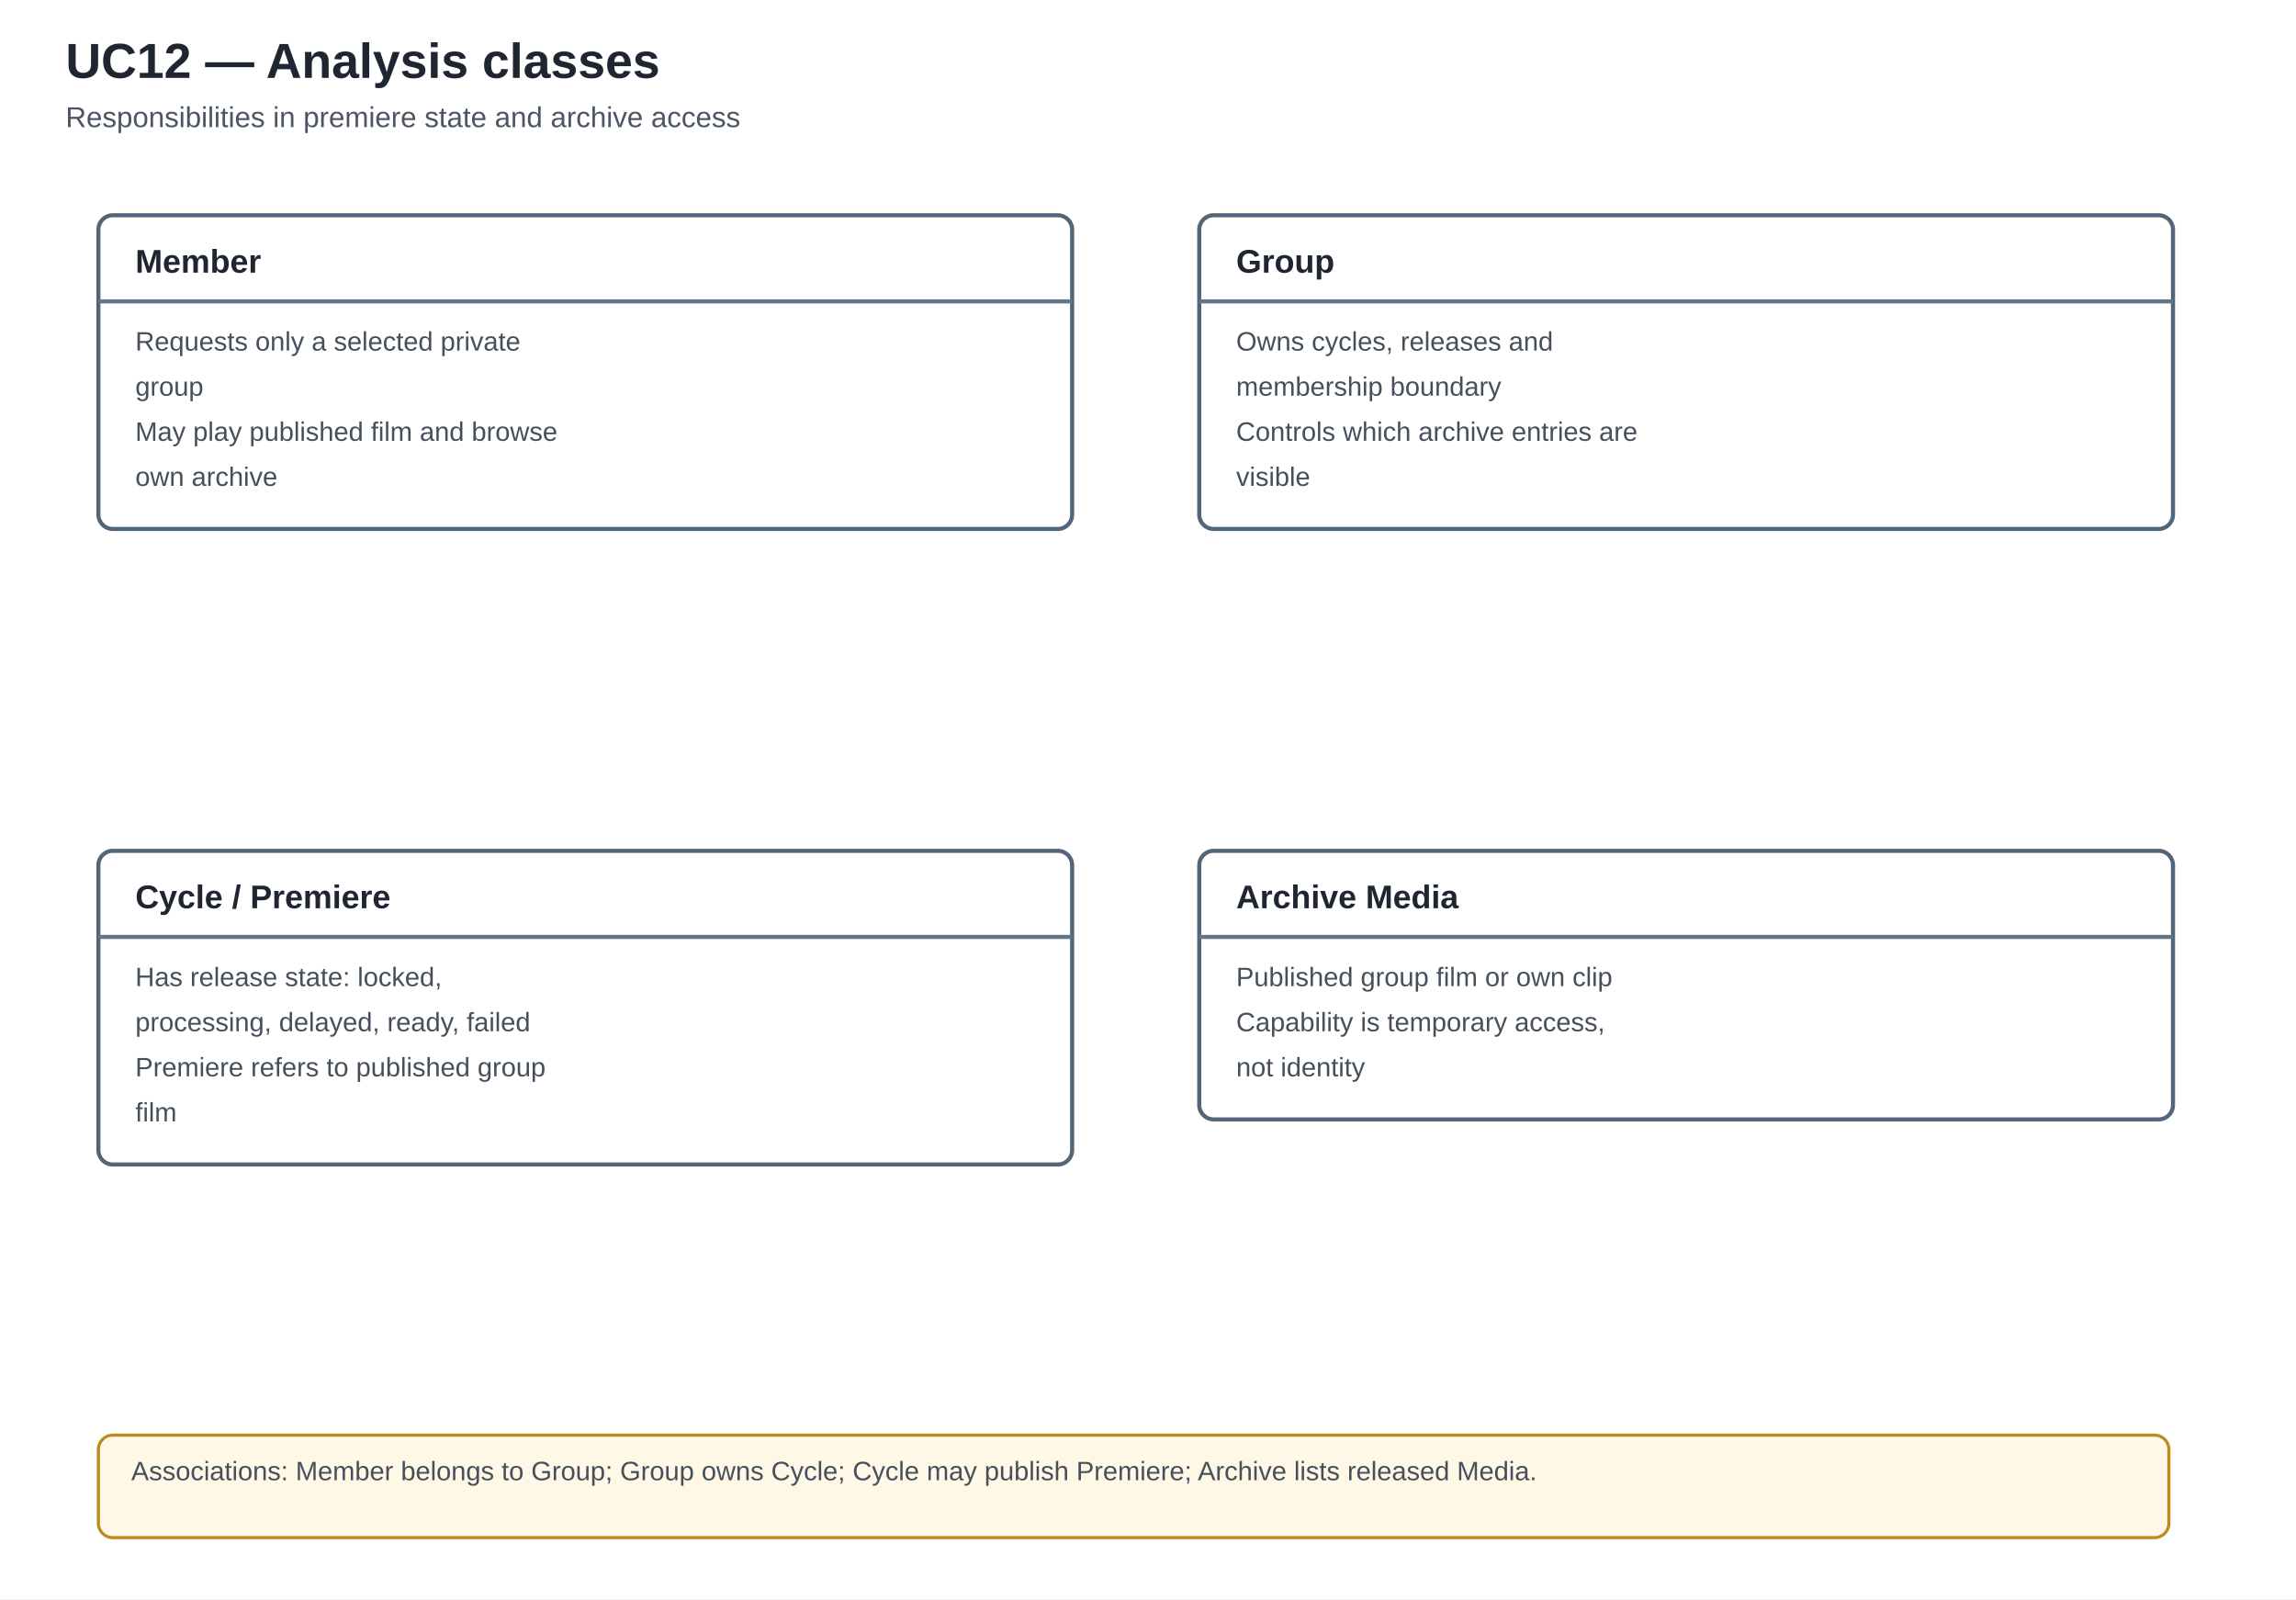
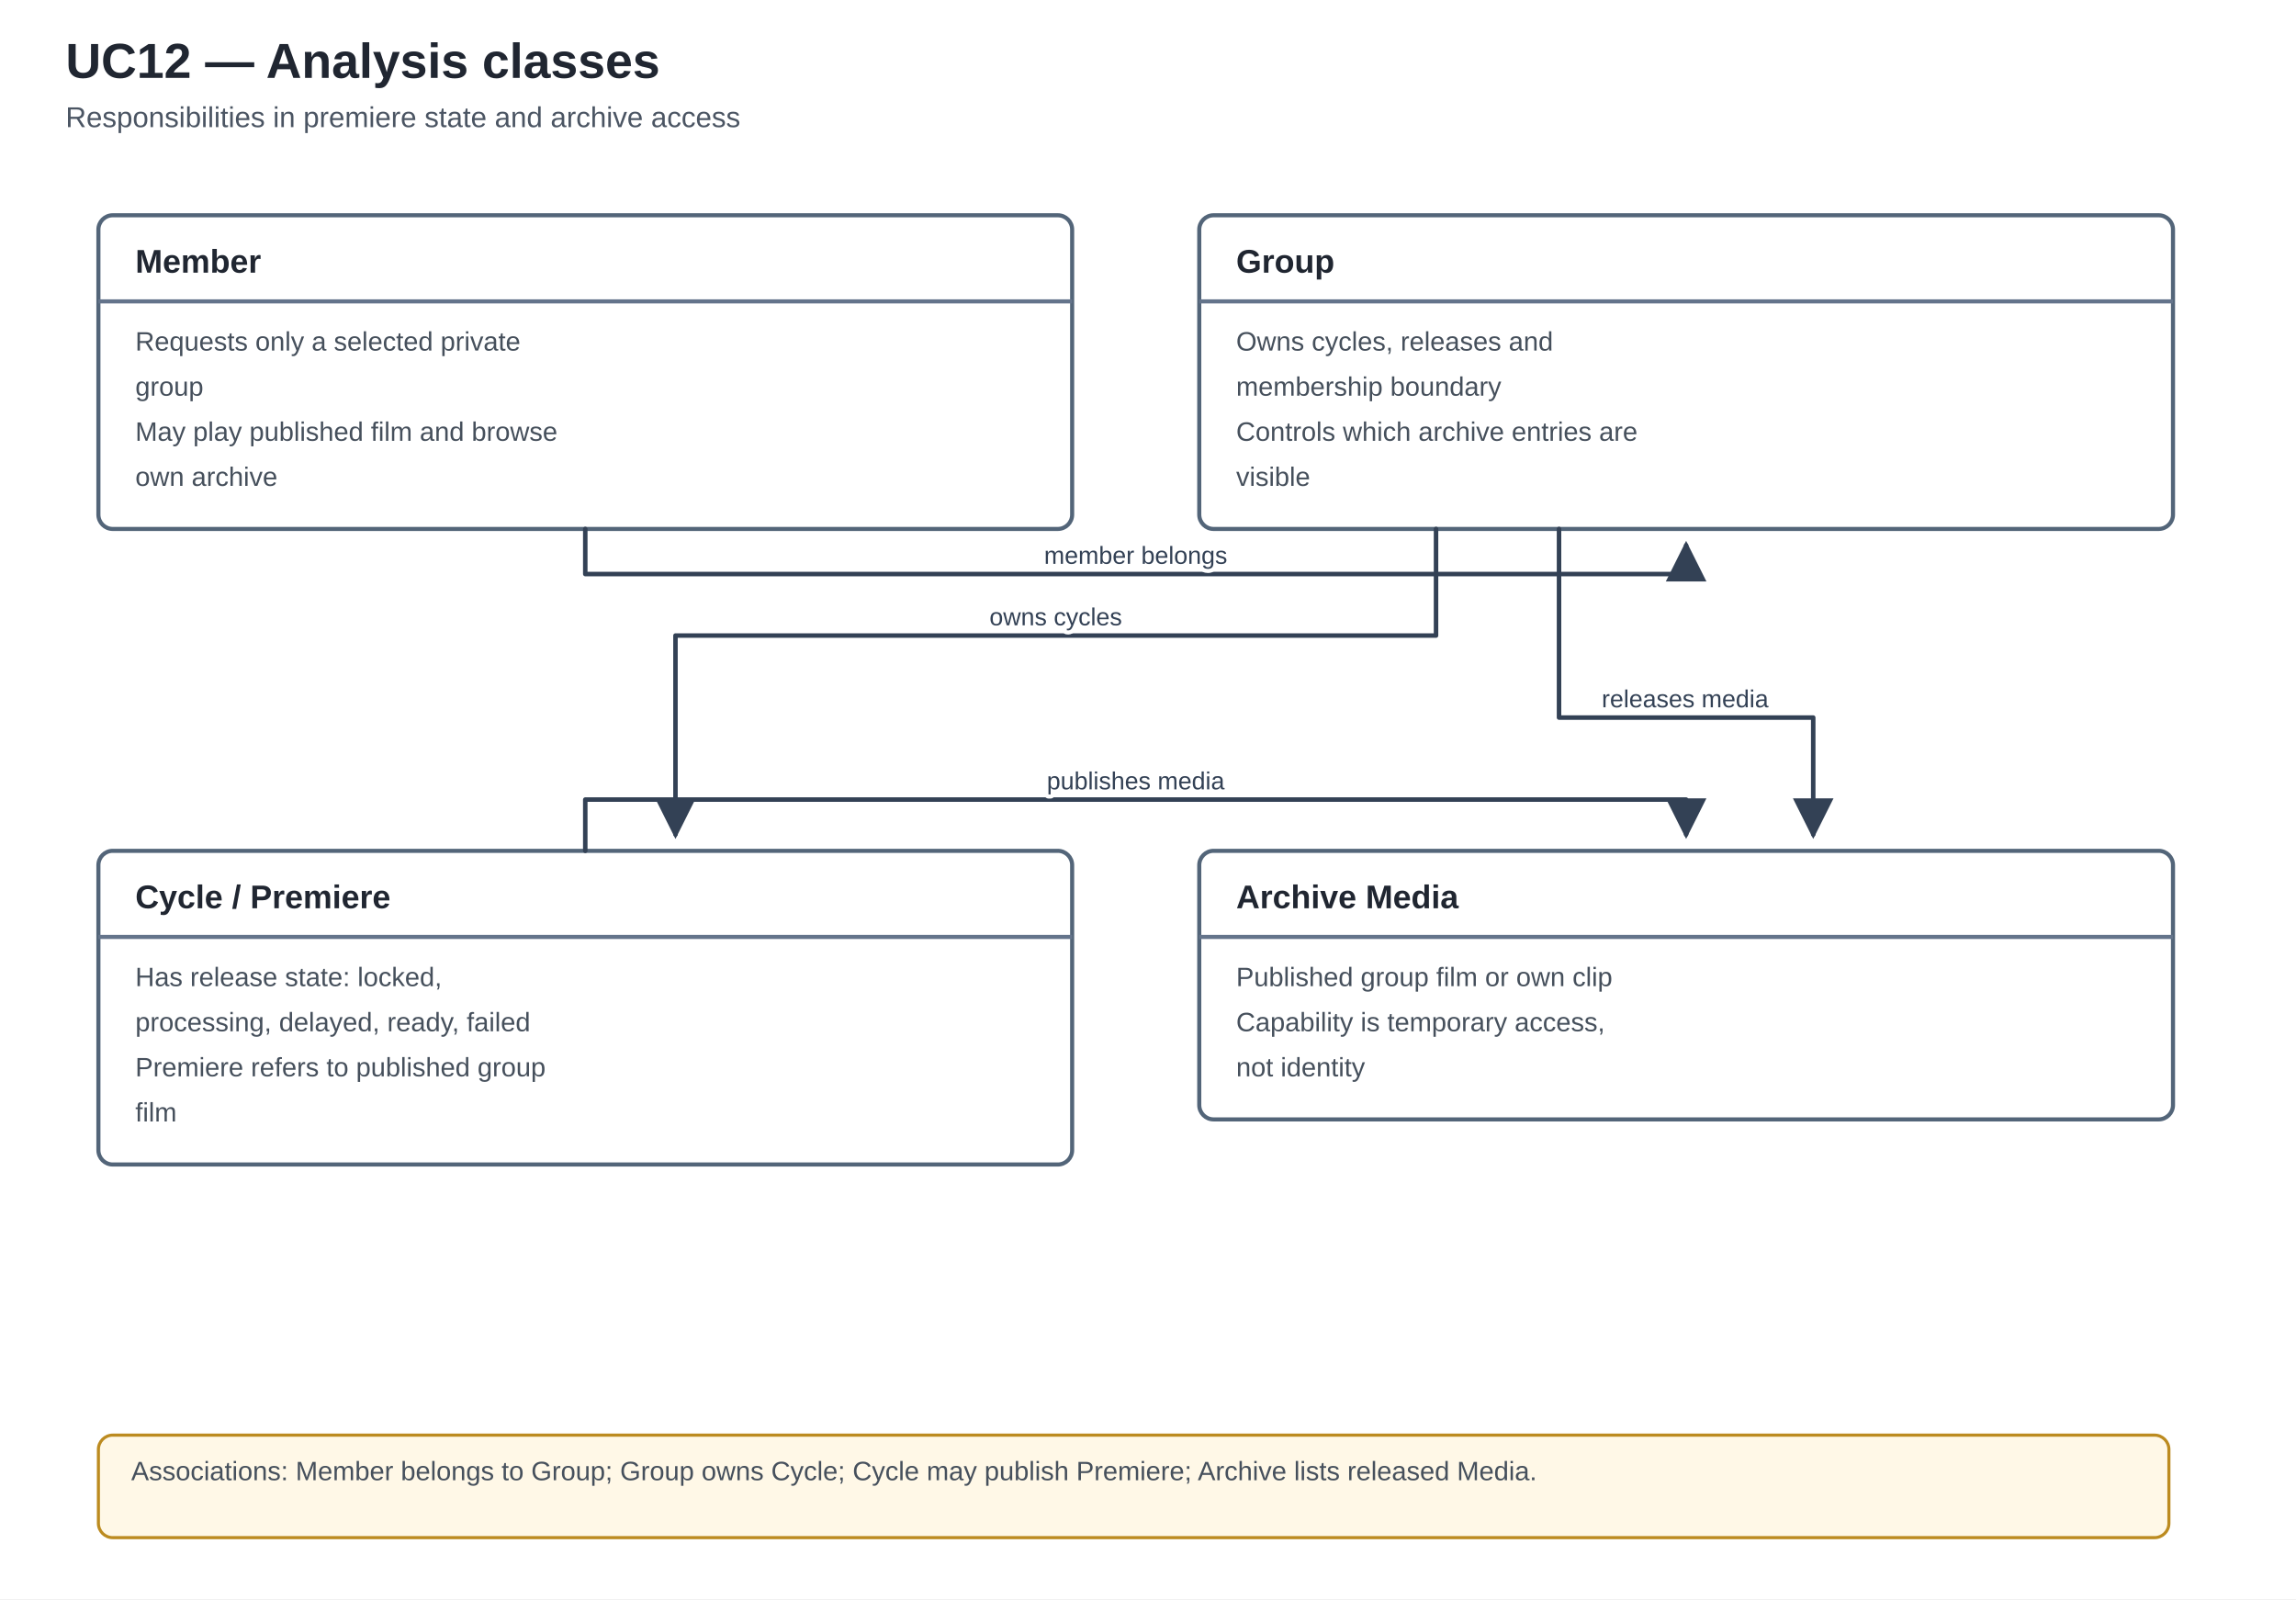
<svg xmlns="http://www.w3.org/2000/svg" width="1120" height="780" viewBox="0 0 1120 780">
-   <style>text{font-family:Arial,Helvetica,sans-serif;fill:#202631}.title{font-size:24px;font-weight:700}.sub{font-size:14px;fill:#4b5563}.actor{fill:#eef3fb;stroke:#3b5b83;stroke-width:2}.box{fill:#fff;stroke:#536579;stroke-width:2}.note{fill:#fff8e7;stroke:#bc8b20;stroke-width:1.5}.lifeline{stroke:#9aa5b1;stroke-width:1.4;stroke-dasharray:6 6}.msg{stroke:#334155;stroke-width:2;fill:none}.ret{stroke:#788493;stroke-width:1.5;stroke-dasharray:5 5;fill:none}.label{font-size:15px}.small{font-size:13px;fill:#46505c}.head{font-size:16px;font-weight:700}.association{stroke:#64748b;stroke-width:2;fill:none}</style>
+   <defs>
+     <marker id="class-arrow" markerWidth="9" markerHeight="9" refX="8" refY="4.5" orient="auto">
+       <path d="M0,0 L9,4.5 L0,9 z" fill="#334155" />
+     </marker>
+   </defs>
+   <style>text{font-family:Arial,Helvetica,sans-serif;fill:#202631}.title{font-size:24px;font-weight:700}.sub{font-size:14px;fill:#4b5563}.actor{fill:#eef3fb;stroke:#3b5b83;stroke-width:2}.box{fill:#fff;stroke:#536579;stroke-width:2}.note{fill:#fff8e7;stroke:#bc8b20;stroke-width:1.5}.lifeline{stroke:#9aa5b1;stroke-width:1.4;stroke-dasharray:6 6}.msg{stroke:#334155;stroke-width:2;fill:none}.ret{stroke:#788493;stroke-width:1.5;stroke-dasharray:5 5;fill:none}.label{font-size:15px}.small{font-size:13px;fill:#46505c}.head{font-size:16px;font-weight:700}.association{stroke:#64748b;stroke-width:2;fill:none}.edge-link{stroke:#334155;stroke-width:2.2;fill:none;stroke-linecap:round;stroke-linejoin:round}.edge-link.conditional{stroke-dasharray:6 4}.edge-label{font-size:12px;fill:#334155;text-anchor:middle;paint-order:stroke fill;stroke:#fff;stroke-width:4px;stroke-linejoin:round}</style>
  <rect width="100%" height="100%" fill="#ffffff" />
  <text class="title" x="32" y="38">UC12 — Analysis classes</text>
  <text class="sub" x="32" y="62">Responsibilities in premiere state and archive access</text>
  <rect class="box" x="48" y="105" width="475" height="153" rx="7" />
  <text class="head" x="66" y="133">Member</text>
  <line class="association" x1="48" y1="147" x2="523" y2="147" />
  <text class="small" x="66" y="171">Requests only a selected private</text>
  <text class="small" x="66" y="193">group</text>
  <text class="small" x="66" y="215">May play published film and browse</text>
  <text class="small" x="66" y="237">own archive</text>
  <rect class="box" x="585" y="105" width="475" height="153" rx="7" />
  <text class="head" x="603" y="133">Group</text>
  <line class="association" x1="585" y1="147" x2="1060" y2="147" />
  <text class="small" x="603" y="171">Owns cycles, releases and</text>
  <text class="small" x="603" y="193">membership boundary</text>
  <text class="small" x="603" y="215">Controls which archive entries are</text>
  <text class="small" x="603" y="237">visible</text>
  <rect class="box" x="48" y="415" width="475" height="153" rx="7" />
  <text class="head" x="66" y="443">Cycle / Premiere</text>
  <line class="association" x1="48" y1="457" x2="523" y2="457" />
  <text class="small" x="66" y="481">Has release state: locked,</text>
  <text class="small" x="66" y="503">processing, delayed, ready, failed</text>
  <text class="small" x="66" y="525">Premiere refers to published group</text>
  <text class="small" x="66" y="547">film</text>
  <rect class="box" x="585" y="415" width="475" height="131" rx="7" />
  <text class="head" x="603" y="443">Archive Media</text>
  <line class="association" x1="585" y1="457" x2="1060" y2="457" />
  <text class="small" x="603" y="481">Published group film or own clip</text>
  <text class="small" x="603" y="503">Capability is temporary access,</text>
  <text class="small" x="603" y="525">not identity</text>
+   <g aria-label="Class dependencies and associations">
+     <path class="edge-link" d="M 285.5 258 V 280 H 822.5 V 266" marker-end="url(#class-arrow)" />
+     <path class="edge-link" d="M 700.5 258 V 310 H 329.5 V 407" marker-end="url(#class-arrow)" />
+     <path class="edge-link" d="M 285.5 415 V 390 H 822.5 V 407" marker-end="url(#class-arrow)" />
+     <path class="edge-link" d="M 760.5 258 V 350 H 884.5 V 407" marker-end="url(#class-arrow)" />
+     <text class="edge-label" x="554" y="275">member belongs</text>
+     <text class="edge-label" x="515" y="305">owns cycles</text>
+     <text class="edge-label" x="554" y="385">publishes media</text>
+     <text class="edge-label" x="822" y="345">releases media</text>
+   </g>
  <rect class="note" x="48" y="700" width="1010" height="50" rx="7" />
  <text class="small" x="64" y="722">Associations: Member belongs to Group; Group owns Cycle; Cycle may publish Premiere; Archive lists released Media.</text>
</svg>
